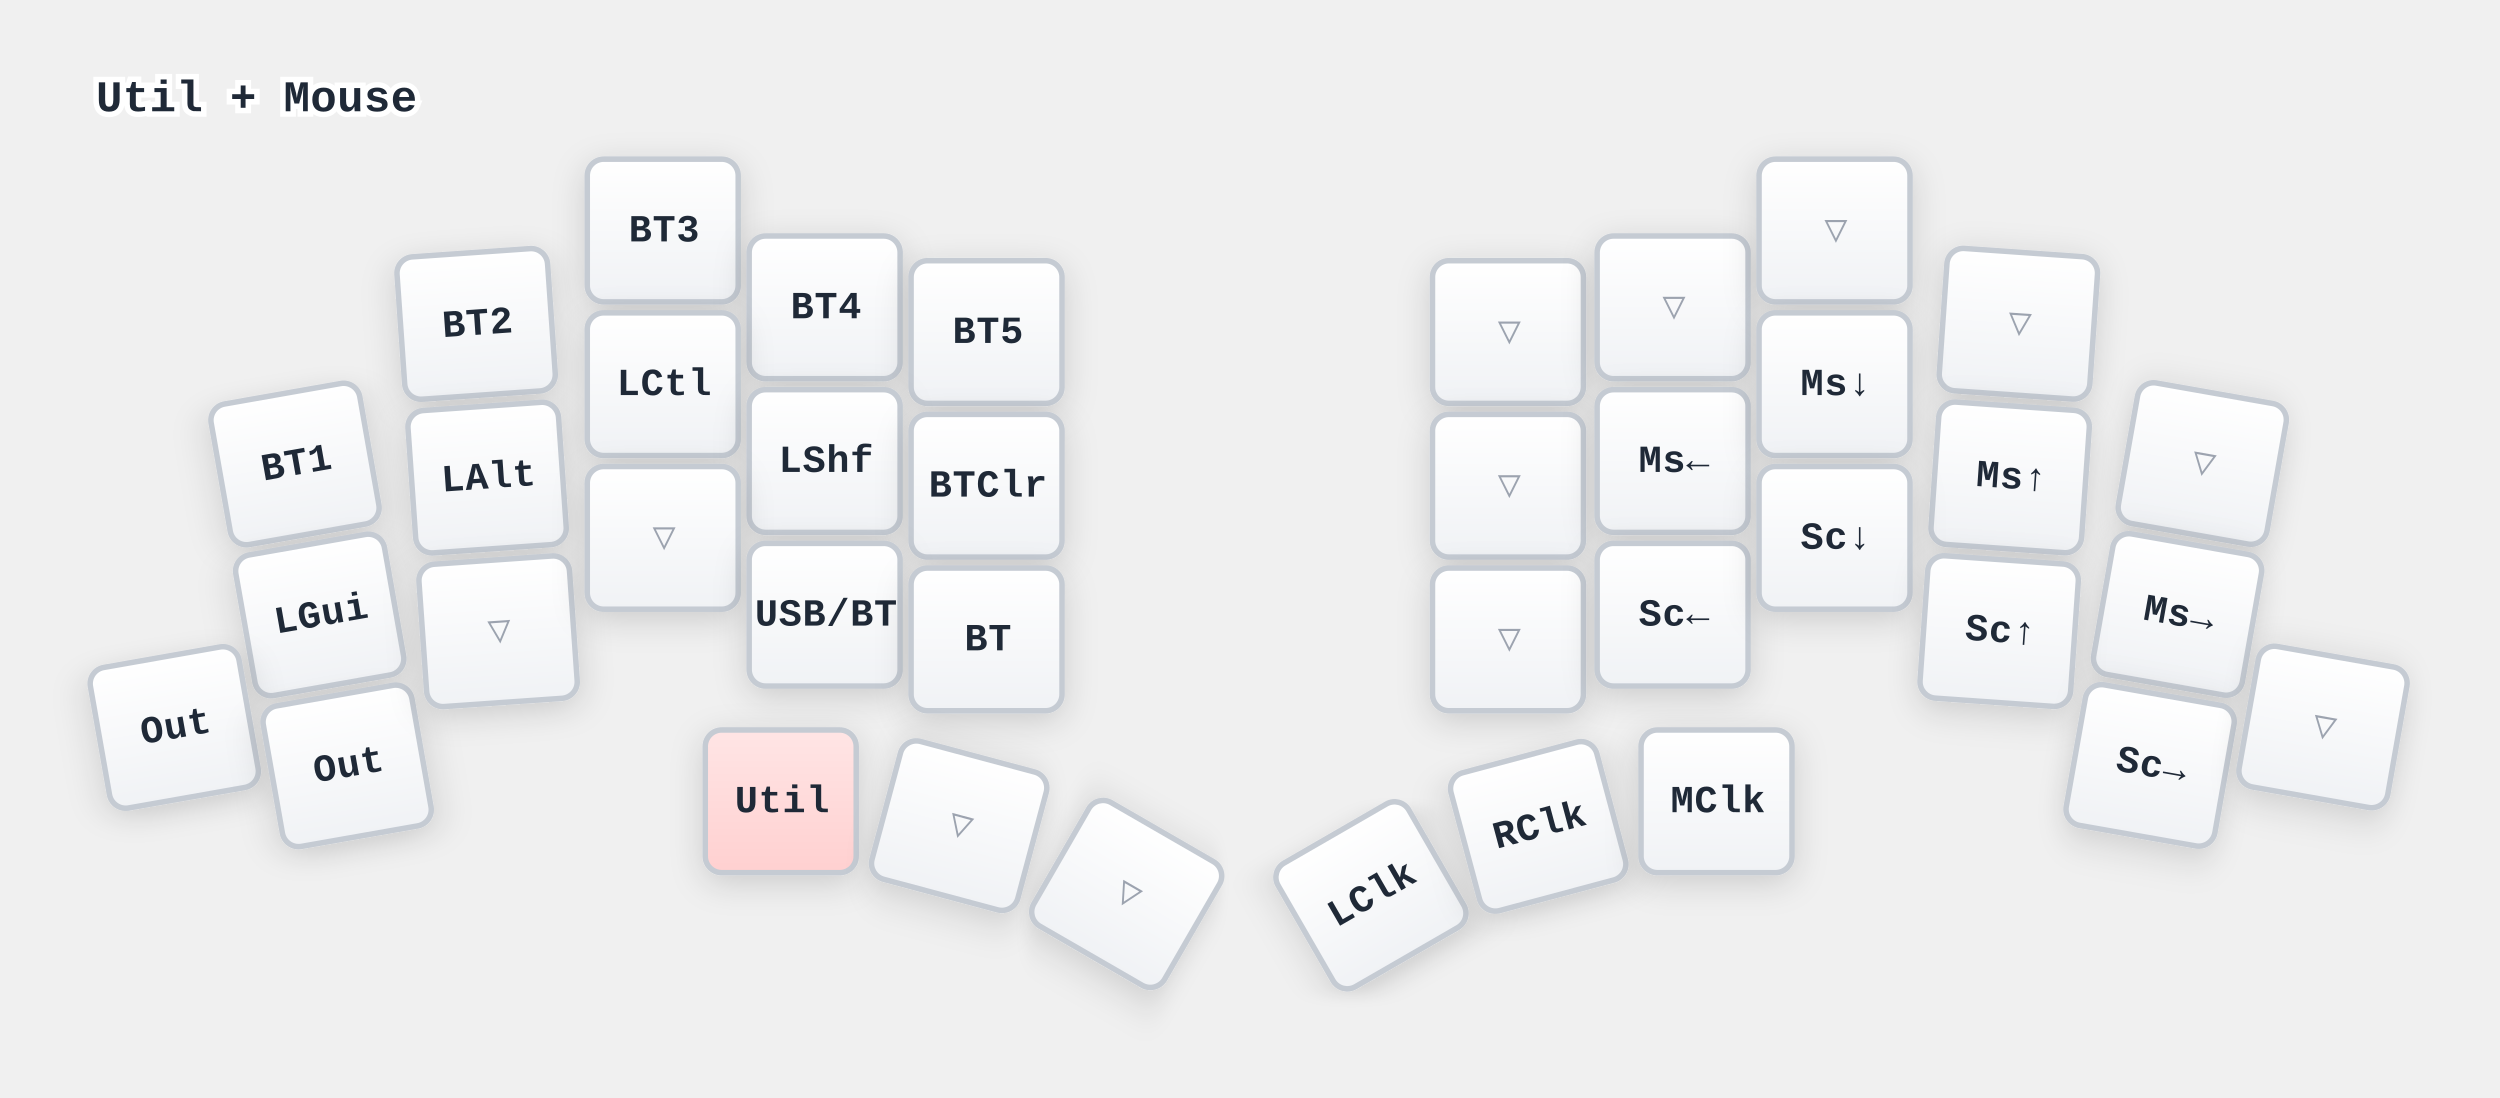
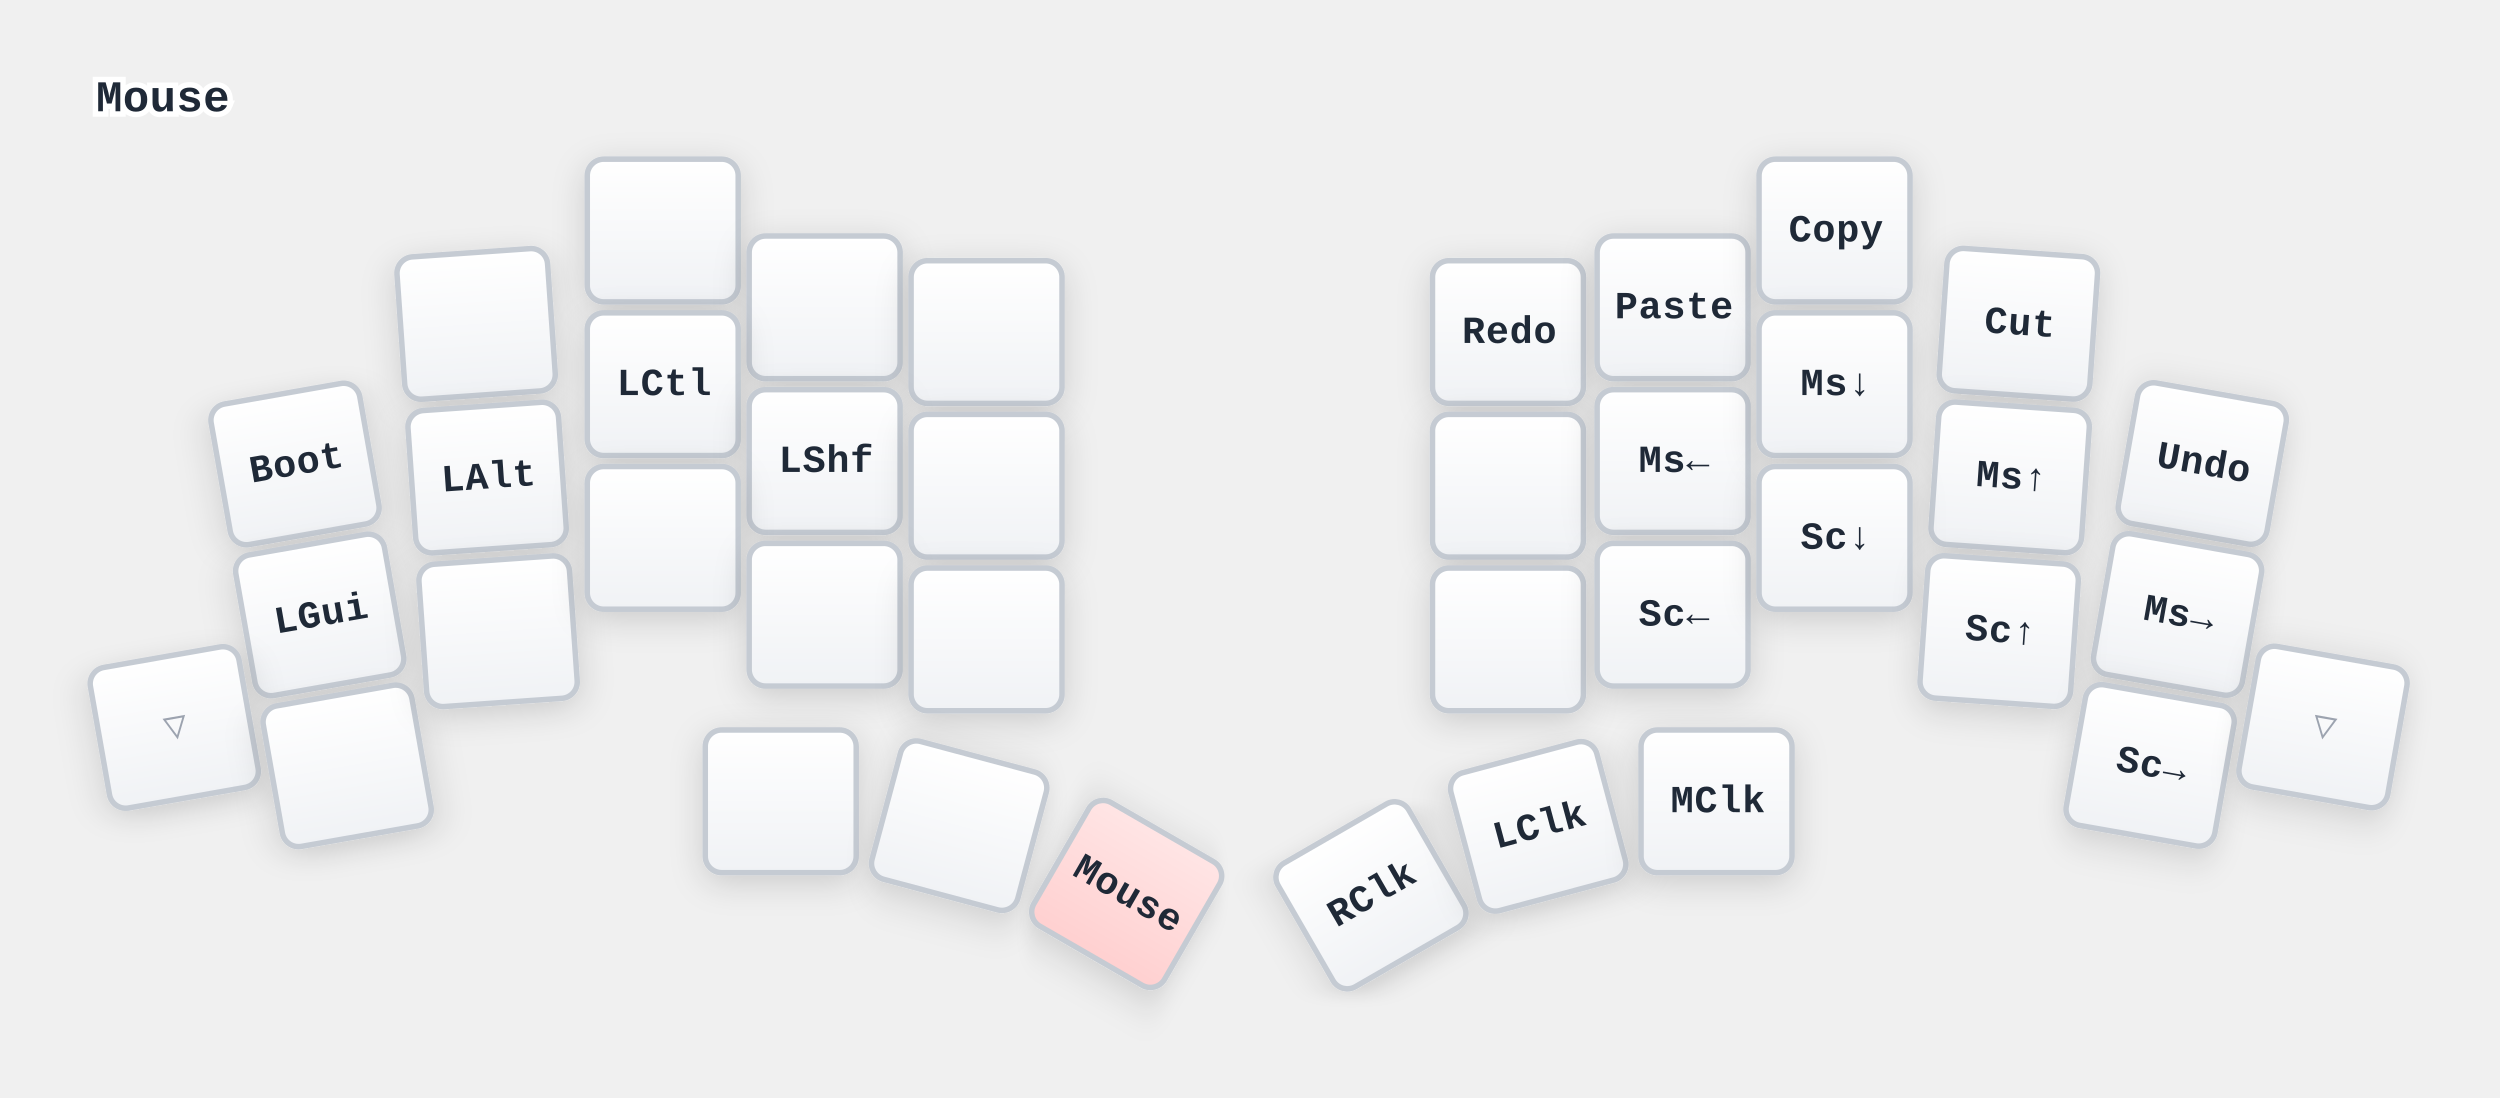
<svg xmlns="http://www.w3.org/2000/svg" width="911" height="400" viewBox="0 0 911 400" class="keymap">
  <defs>
    /* key gradients */
    <linearGradient id="keyGradient" x1="0%" y1="0%" x2="0%" y2="100%">
      <stop offset="0%" style="stop-color:#ffffff;stop-opacity:1" />
      <stop offset="100%" style="stop-color:#f0f2f5;stop-opacity:1" />
    </linearGradient>
    <linearGradient id="keyGradientCombo" x1="0%" y1="0%" x2="0%" y2="100%">
      <stop offset="0%" style="stop-color:#e3f2ff;stop-opacity:1" />
      <stop offset="100%" style="stop-color:#cfe7ff;stop-opacity:1" />
    </linearGradient>
    <linearGradient id="keyGradientHeld" x1="0%" y1="0%" x2="0%" y2="100%">
      <stop offset="0%" style="stop-color:#ffe5e5;stop-opacity:1" />
      <stop offset="100%" style="stop-color:#ffd0d0;stop-opacity:1" />
    </linearGradient>
    /* start glyphs */
    <svg id="mdi:skip-backward">
      <svg id="mdi-skip-backward" viewBox="0 0 24 24">
        <path d="M20,5V19L13,12M6,5V19H4V5M13,5V19L6,12" />
      </svg>
    </svg>
    <svg id="mdi:skip-forward">
      <svg id="mdi-skip-forward" viewBox="0 0 24 24">
        <path d="M4,5V19L11,12M18,5V19H20V5M11,5V19L18,12" />
      </svg>
    </svg>
    <svg id="mdi:volume-high">
      <svg id="mdi-volume-high" viewBox="0 0 24 24">
        <path d="M14,3.23V5.29C16.89,6.15 19,8.83 19,12C19,15.17 16.89,17.84 14,18.7V20.77C18,19.86 21,16.28 21,12C21,7.72 18,4.14 14,3.23M16.5,12C16.5,10.23 15.5,8.71 14,7.97V16C15.5,15.29 16.5,13.76 16.5,12M3,9V15H7L12,20V4L7,9H3Z" />
      </svg>
    </svg>
    <svg id="mdi:volume-medium">
      <svg id="mdi-volume-medium" viewBox="0 0 24 24">
        <path d="M5,9V15H9L14,20V4L9,9M18.5,12C18.5,10.23 17.5,8.71 16,7.97V16C17.5,15.29 18.5,13.76 18.5,12Z" />
      </svg>
    </svg>
    <svg id="mdi:volume-off">
      <svg id="mdi-volume-off" viewBox="0 0 24 24">
        <path d="M12,4L9.91,6.09L12,8.18M4.27,3L3,4.27L7.73,9H3V15H7L12,20V13.27L16.25,17.53C15.58,18.04 14.83,18.46 14,18.7V20.77C15.38,20.45 16.63,19.82 17.68,18.96L19.73,21L21,19.73L12,10.73M19,12C19,12.94 18.8,13.82 18.46,14.64L19.97,16.15C20.62,14.91 21,13.5 21,12C21,7.72 18,4.14 14,3.23V5.29C16.89,6.15 19,8.83 19,12M16.5,12C16.5,10.23 15.5,8.71 14,7.97V10.18L16.45,12.63C16.5,12.43 16.5,12.21 16.5,12Z" />
      </svg>
    </svg>
  </defs>/* end glyphs */
  <style>
    /* inherit to force styles through use tags */
    svg path {
      fill: inherit;
    }

    /* font and background color specifications */
    svg.keymap {
      font-family: 'Lilex Nerd Font', 'LilexNerdFont', SFMono-Regular, Consolas, Liberation Mono, Menlo, monospace;
      font-size: 12px;
      font-kerning: normal;
      text-rendering: optimizeLegibility;
      fill: #1f2937;
      font-variant-ligatures: none;
    }

    /* default key styling */
    rect.key {
      fill: url(#keyGradient);
      filter: drop-shadow(0 3px 6px rgba(0, 0, 0, 0.15));
    }

    rect.key {
      stroke: #c5cbd3;
      stroke-width: 2;
    }

    rect.combo {
      stroke: #8bb5e8;
      stroke-width: 2;
    }

    /* default key side styling, only used is draw_key_sides is set */
    rect.side {
      filter: brightness(90%);
    }

    /* color accent for combo boxes */
    rect.combo,
    rect.combo-separate {
      fill: url(#keyGradientCombo);
    }

    /* color accent for held keys */
    rect.held,
    rect.combo.held {
      fill: url(#keyGradientHeld);
    }

    /* color accent for ghost (optional) keys */
    rect.ghost,
    rect.combo.ghost {
      stroke-dasharray: 4, 4;
      stroke-width: 2;
    }

    text {
      text-anchor: middle;
      dominant-baseline: middle;
      letter-spacing: 0.01em;
    }

    /* main tap key text - larger and bold */
    text.tap {
      font-size: 14px;
      font-weight: 700;
      letter-spacing: 0.02em;
    }

    /* nerd font icons - ensure proper centering */
    text.tap.icon {
      font-size: 22px;
      dominant-baseline: central;
      text-anchor: middle;
      transform: translateY(0px);
      line-height: 1;
    }

    /* specific adjustments for different icon types */
    text.tap.icon.offset-full {
      transform: translate(-5px, 0px);
    }

    text.tap.icon.offset-half {
      transform: translate(-2.5px, 0px);
    }

    /* tap text with shifted - position left of center */
    text.tap.has-shifted {
      text-anchor: end;
      dominant-baseline: middle;
      transform: translateX(-4px);
      font-size: 18px;
      font-weight: 700;
    }

    /* styling for layer labels */
    text.label {
      font-weight: bold;
      text-anchor: start;
      stroke: white;
      stroke-width: 4;
      paint-order: stroke;
    }

    /* styling for optional footer */
    text.footer {
      text-anchor: end;
      dominant-baseline: auto;
      stroke: white;
      stroke-width: 4;
      paint-order: stroke;
    }

    /* styling for combo tap, and key non-tap label text */
    text.combo,
    text.hold,
    text.shifted,
    text.left,
    text.right {
      font-size: 11px;
      font-weight: 700;
      opacity: 0.95;
    }

    /* hold text positioned at bottom of key */
    text.hold {
      text-anchor: middle;
      dominant-baseline: auto;
      transform: translateY(18px);
    }

    /* shifted text positioned right of center */
    text.shifted {
      text-anchor: start;
      dominant-baseline: middle;
      transform: translateX(4px);
      font-size: 18px;
      font-weight: 700;
      opacity: 1;
    }

    text.left {
      text-anchor: start;
    }

    text.right {
      text-anchor: end;
    }

    /* layer activators */
    text.layer-activator {
      font-weight: 700;
      opacity: 0.9;
    }

    /* styling for hold/shifted label text in combo box */
    text.combo.hold,
    text.combo.shifted,
    text.combo.left,
    text.combo.right {
      font-size: 7.5px;
    }

    /* size variants for hold/shifted labels */
    text.small {
      font-size: 9px;
    }

    text.smaller {
      font-size: 6.5px;
      letter-spacing: -0.01em;
    }

    text.tiny {
      font-size: 6px;
      letter-spacing: -0.02em;
    }

    /* lighter symbol for transparent keys */
    text.trans {
      fill: #9ca3af;
    }

    /* styling for combo dendrons */
    path.combo {
      stroke-width: 1;
      stroke: #9ca3af;
      fill: none;
    }

    /* Start Tabler Icons Cleanup */
    /* cannot use height/width with glyphs */
    .icon-tabler&gt;path {
      fill: inherit;
      stroke: inherit;
      stroke-width: 2;
    }

    /* hide tabler's default box */
    .icon-tabler&gt;path[stroke="none"][fill="none"] {
      visibility: hidden;
    }

    /* End Tabler Icons Cleanup */

    svg.keymap {
      fill: #1f2937;
    }

    rect.key {
      fill: url(#keyGradient);
      filter: drop-shadow(0 3px 6px rgba(0, 0, 0, 0.15));
      stroke: #c5cbd3;
      stroke-width: 2;
    }

    rect.combo {
      stroke: #8bb5e8;
      stroke-width: 2;
    }

    rect.combo,
    rect.combo-separate {
      fill: url(#keyGradientCombo);
    }

    rect.held,
    rect.combo.held {
      fill: url(#keyGradientHeld);
    }

    text.label,
    text.footer {
      stroke: white;
    }

    text.trans {
      fill: #9ca3af;
    }

    path.combo {
      stroke: #9ca3af;
    }
  </style>
  <g transform="translate(30, 0)">
    <g transform="translate(0, 56)">
-       <text x="5" y="-20" class="label" font-size="16">Util + Mouse</text>
+       <text x="5" y="-20" class="label" font-size="16">Mouse</text>
      <g transform="translate(78, 113) rotate(-10.0)" class="key keypos-0">
        <rect rx="6" ry="6" x="-28" y="-26" width="55" height="52" class="key" />
-         <text x="0" y="0" class="key tap">BT1</text>
+         <text x="0" y="0" class="key tap">Boot</text>
      </g>
      <g transform="translate(144, 62) rotate(-4.0)" class="key keypos-1">
        <rect rx="6" ry="6" x="-28" y="-26" width="55" height="52" class="key" />
-         <text x="0" y="0" class="key tap">BT2</text>
+         <text x="0" y="0" class="key tap" />
      </g>
      <g transform="translate(212, 28)" class="key keypos-2">
        <rect rx="6" ry="6" x="-28" y="-26" width="55" height="52" class="key" />
-         <text x="0" y="0" class="key tap">BT3</text>
+         <text x="0" y="0" class="key tap" />
      </g>
      <g transform="translate(271, 56)" class="key keypos-3">
        <rect rx="6" ry="6" x="-28" y="-26" width="55" height="52" class="key" />
-         <text x="0" y="0" class="key tap">BT4</text>
+         <text x="0" y="0" class="key tap" />
      </g>
      <g transform="translate(330, 65)" class="key keypos-4">
        <rect rx="6" ry="6" x="-28" y="-26" width="55" height="52" class="key" />
-         <text x="0" y="0" class="key tap">BT5</text>
+         <text x="0" y="0" class="key tap" />
      </g>
      <g transform="translate(520, 65)" class="key keypos-5">
        <rect rx="6" ry="6" x="-28" y="-26" width="55" height="52" class="key" />
+         <text x="0" y="0" class="key tap">Redo</text>
+       </g>
+       <g transform="translate(580, 56)" class="key keypos-6">
+         <rect rx="6" ry="6" x="-28" y="-26" width="55" height="52" class="key" />
+         <text x="0" y="0" class="key tap">Paste</text>
+       </g>
+       <g transform="translate(639, 28)" class="key keypos-7">
+         <rect rx="6" ry="6" x="-28" y="-26" width="55" height="52" class="key" />
+         <text x="0" y="0" class="key tap">Copy</text>
+       </g>
+       <g transform="translate(706, 62) rotate(4.0)" class="key keypos-8">
+         <rect rx="6" ry="6" x="-28" y="-26" width="55" height="52" class="key" />
+         <text x="0" y="0" class="key tap">Cut</text>
+       </g>
+       <g transform="translate(773, 113) rotate(10.0)" class="key keypos-9">
+         <rect rx="6" ry="6" x="-28" y="-26" width="55" height="52" class="key" />
+         <text x="0" y="0" class="key tap">Undo</text>
+       </g>
+       <g transform="translate(87, 168) rotate(-10.0)" class="key keypos-10">
+         <rect rx="6" ry="6" x="-28" y="-26" width="55" height="52" class="key" />
+         <text x="0" y="0" class="key tap">LGui</text>
+       </g>
+       <g transform="translate(148, 118) rotate(-4.0)" class="key keypos-11">
+         <rect rx="6" ry="6" x="-28" y="-26" width="55" height="52" class="key" />
+         <text x="0" y="0" class="key tap">LAlt</text>
+       </g>
+       <g transform="translate(212, 84)" class="key keypos-12">
+         <rect rx="6" ry="6" x="-28" y="-26" width="55" height="52" class="key" />
+         <text x="0" y="0" class="key tap">LCtl</text>
+       </g>
+       <g transform="translate(271, 112)" class="key keypos-13">
+         <rect rx="6" ry="6" x="-28" y="-26" width="55" height="52" class="key" />
+         <text x="0" y="0" class="key tap">LShf</text>
+       </g>
+       <g transform="translate(330, 121)" class="key keypos-14">
+         <rect rx="6" ry="6" x="-28" y="-26" width="55" height="52" class="key" />
+         <text x="0" y="0" class="key tap" />
+       </g>
+       <g transform="translate(520, 121)" class="key keypos-15">
+         <rect rx="6" ry="6" x="-28" y="-26" width="55" height="52" class="key" />
+         <text x="0" y="0" class="key tap" />
+       </g>
+       <g transform="translate(580, 112)" class="key keypos-16">
+         <rect rx="6" ry="6" x="-28" y="-26" width="55" height="52" class="key" />
+         <text x="0" y="0" class="key tap">Ms←</text>
+       </g>
+       <g transform="translate(639, 84)" class="key keypos-17">
+         <rect rx="6" ry="6" x="-28" y="-26" width="55" height="52" class="key" />
+         <text x="0" y="0" class="key tap">Ms↓</text>
+       </g>
+       <g transform="translate(703, 118) rotate(4.0)" class="key keypos-18">
+         <rect rx="6" ry="6" x="-28" y="-26" width="55" height="52" class="key" />
+         <text x="0" y="0" class="key tap">Ms↑</text>
+       </g>
+       <g transform="translate(764, 168) rotate(10.0)" class="key keypos-19">
+         <rect rx="6" ry="6" x="-28" y="-26" width="55" height="52" class="key" />
+         <text x="0" y="0" class="key tap">Ms→</text>
+       </g>
+       <g transform="translate(34, 209) rotate(-10.0)" class="key keypos-20">
+         <rect rx="6" ry="6" x="-28" y="-26" width="55" height="52" class="key" />
        <text x="0" y="0" class="key tap trans">▽</text>
      </g>
-       <g transform="translate(580, 56)" class="key keypos-6">
+       <g transform="translate(97, 223) rotate(-10.0)" class="key keypos-21">
+         <rect rx="6" ry="6" x="-28" y="-26" width="55" height="52" class="key" />
+         <text x="0" y="0" class="key tap" />
+       </g>
+       <g transform="translate(152, 174) rotate(-4.0)" class="key keypos-22">
+         <rect rx="6" ry="6" x="-28" y="-26" width="55" height="52" class="key" />
+         <text x="0" y="0" class="key tap" />
+       </g>
+       <g transform="translate(212, 140)" class="key keypos-23">
+         <rect rx="6" ry="6" x="-28" y="-26" width="55" height="52" class="key" />
+         <text x="0" y="0" class="key tap" />
+       </g>
+       <g transform="translate(271, 168)" class="key keypos-24">
+         <rect rx="6" ry="6" x="-28" y="-26" width="55" height="52" class="key" />
+         <text x="0" y="0" class="key tap" />
+       </g>
+       <g transform="translate(330, 177)" class="key keypos-25">
+         <rect rx="6" ry="6" x="-28" y="-26" width="55" height="52" class="key" />
+         <text x="0" y="0" class="key tap" />
+       </g>
+       <g transform="translate(520, 177)" class="key keypos-26">
+         <rect rx="6" ry="6" x="-28" y="-26" width="55" height="52" class="key" />
+         <text x="0" y="0" class="key tap" />
+       </g>
+       <g transform="translate(580, 168)" class="key keypos-27">
+         <rect rx="6" ry="6" x="-28" y="-26" width="55" height="52" class="key" />
+         <text x="0" y="0" class="key tap">Sc←</text>
+       </g>
+       <g transform="translate(639, 140)" class="key keypos-28">
+         <rect rx="6" ry="6" x="-28" y="-26" width="55" height="52" class="key" />
+         <text x="0" y="0" class="key tap">Sc↓</text>
+       </g>
+       <g transform="translate(699, 174) rotate(4.0)" class="key keypos-29">
+         <rect rx="6" ry="6" x="-28" y="-26" width="55" height="52" class="key" />
+         <text x="0" y="0" class="key tap">Sc↑</text>
+       </g>
+       <g transform="translate(754, 223) rotate(10.0)" class="key keypos-30">
+         <rect rx="6" ry="6" x="-28" y="-26" width="55" height="52" class="key" />
+         <text x="0" y="0" class="key tap">Sc→</text>
+       </g>
+       <g transform="translate(817, 209) rotate(10.0)" class="key keypos-31">
        <rect rx="6" ry="6" x="-28" y="-26" width="55" height="52" class="key" />
        <text x="0" y="0" class="key tap trans">▽</text>
      </g>
-       <g transform="translate(639, 28)" class="key keypos-7">
-         <rect rx="6" ry="6" x="-28" y="-26" width="55" height="52" class="key" />
-         <text x="0" y="0" class="key tap trans">▽</text>
-       </g>
-       <g transform="translate(706, 62) rotate(4.0)" class="key keypos-8">
-         <rect rx="6" ry="6" x="-28" y="-26" width="55" height="52" class="key" />
-         <text x="0" y="0" class="key tap trans">▽</text>
-       </g>
-       <g transform="translate(773, 113) rotate(10.0)" class="key keypos-9">
-         <rect rx="6" ry="6" x="-28" y="-26" width="55" height="52" class="key" />
-         <text x="0" y="0" class="key tap trans">▽</text>
-       </g>
-       <g transform="translate(87, 168) rotate(-10.0)" class="key keypos-10">
-         <rect rx="6" ry="6" x="-28" y="-26" width="55" height="52" class="key" />
-         <text x="0" y="0" class="key tap">LGui</text>
-       </g>
-       <g transform="translate(148, 118) rotate(-4.0)" class="key keypos-11">
-         <rect rx="6" ry="6" x="-28" y="-26" width="55" height="52" class="key" />
-         <text x="0" y="0" class="key tap">LAlt</text>
-       </g>
-       <g transform="translate(212, 84)" class="key keypos-12">
-         <rect rx="6" ry="6" x="-28" y="-26" width="55" height="52" class="key" />
-         <text x="0" y="0" class="key tap">LCtl</text>
-       </g>
-       <g transform="translate(271, 112)" class="key keypos-13">
-         <rect rx="6" ry="6" x="-28" y="-26" width="55" height="52" class="key" />
-         <text x="0" y="0" class="key tap">LShf</text>
-       </g>
-       <g transform="translate(330, 121)" class="key keypos-14">
-         <rect rx="6" ry="6" x="-28" y="-26" width="55" height="52" class="key" />
-         <text x="0" y="0" class="key tap">BTClr</text>
-       </g>
-       <g transform="translate(520, 121)" class="key keypos-15">
-         <rect rx="6" ry="6" x="-28" y="-26" width="55" height="52" class="key" />
-         <text x="0" y="0" class="key tap trans">▽</text>
-       </g>
-       <g transform="translate(580, 112)" class="key keypos-16">
-         <rect rx="6" ry="6" x="-28" y="-26" width="55" height="52" class="key" />
-         <text x="0" y="0" class="key tap">Ms←</text>
-       </g>
-       <g transform="translate(639, 84)" class="key keypos-17">
-         <rect rx="6" ry="6" x="-28" y="-26" width="55" height="52" class="key" />
-         <text x="0" y="0" class="key tap">Ms↓</text>
-       </g>
-       <g transform="translate(703, 118) rotate(4.0)" class="key keypos-18">
-         <rect rx="6" ry="6" x="-28" y="-26" width="55" height="52" class="key" />
-         <text x="0" y="0" class="key tap">Ms↑</text>
-       </g>
-       <g transform="translate(764, 168) rotate(10.0)" class="key keypos-19">
-         <rect rx="6" ry="6" x="-28" y="-26" width="55" height="52" class="key" />
-         <text x="0" y="0" class="key tap">Ms→</text>
-       </g>
-       <g transform="translate(34, 209) rotate(-10.0)" class="key keypos-20">
-         <rect rx="6" ry="6" x="-28" y="-26" width="55" height="52" class="key" />
-         <text x="0" y="0" class="key tap">Out</text>
-       </g>
-       <g transform="translate(97, 223) rotate(-10.0)" class="key keypos-21">
-         <rect rx="6" ry="6" x="-28" y="-26" width="55" height="52" class="key" />
-         <text x="0" y="0" class="key tap">Out</text>
-       </g>
-       <g transform="translate(152, 174) rotate(-4.0)" class="key keypos-22">
-         <rect rx="6" ry="6" x="-28" y="-26" width="55" height="52" class="key" />
-         <text x="0" y="0" class="key tap trans">▽</text>
-       </g>
-       <g transform="translate(212, 140)" class="key keypos-23">
-         <rect rx="6" ry="6" x="-28" y="-26" width="55" height="52" class="key" />
-         <text x="0" y="0" class="key tap trans">▽</text>
-       </g>
-       <g transform="translate(271, 168)" class="key keypos-24">
-         <rect rx="6" ry="6" x="-28" y="-26" width="55" height="52" class="key" />
-         <text x="0" y="0" class="key tap">USB/BT</text>
-       </g>
-       <g transform="translate(330, 177)" class="key keypos-25">
-         <rect rx="6" ry="6" x="-28" y="-26" width="55" height="52" class="key" />
-         <text x="0" y="0" class="key tap">BT</text>
-       </g>
-       <g transform="translate(520, 177)" class="key keypos-26">
-         <rect rx="6" ry="6" x="-28" y="-26" width="55" height="52" class="key" />
-         <text x="0" y="0" class="key tap trans">▽</text>
-       </g>
-       <g transform="translate(580, 168)" class="key keypos-27">
-         <rect rx="6" ry="6" x="-28" y="-26" width="55" height="52" class="key" />
-         <text x="0" y="0" class="key tap">Sc←</text>
-       </g>
-       <g transform="translate(639, 140)" class="key keypos-28">
-         <rect rx="6" ry="6" x="-28" y="-26" width="55" height="52" class="key" />
-         <text x="0" y="0" class="key tap">Sc↓</text>
-       </g>
-       <g transform="translate(699, 174) rotate(4.0)" class="key keypos-29">
-         <rect rx="6" ry="6" x="-28" y="-26" width="55" height="52" class="key" />
-         <text x="0" y="0" class="key tap">Sc↑</text>
-       </g>
-       <g transform="translate(754, 223) rotate(10.0)" class="key keypos-30">
-         <rect rx="6" ry="6" x="-28" y="-26" width="55" height="52" class="key" />
-         <text x="0" y="0" class="key tap">Sc→</text>
-       </g>
-       <g transform="translate(817, 209) rotate(10.0)" class="key keypos-31">
-         <rect rx="6" ry="6" x="-28" y="-26" width="55" height="52" class="key" />
-         <text x="0" y="0" class="key tap trans">▽</text>
-       </g>
      <g transform="translate(255, 236)" class="key keypos-32">
+         <rect rx="6" ry="6" x="-28" y="-26" width="55" height="52" class="key" />
+         <text x="0" y="0" class="key tap" />
+       </g>
+       <g transform="translate(320, 245) rotate(15.0)" class="key keypos-33">
+         <rect rx="6" ry="6" x="-28" y="-26" width="55" height="52" class="key" />
+         <text x="0" y="0" class="key tap" />
+       </g>
+       <g transform="translate(381, 270) rotate(30.0)" class="key keypos-34">
        <rect rx="6" ry="6" x="-28" y="-26" width="55" height="52" class="key held" />
-         <text x="0" y="0" class="key tap">Util</text>
-       </g>
-       <g transform="translate(320, 245) rotate(15.0)" class="key keypos-33">
-         <rect rx="6" ry="6" x="-28" y="-26" width="55" height="52" class="key" />
-         <text x="0" y="0" class="key tap trans">▽</text>
-       </g>
-       <g transform="translate(381, 270) rotate(30.0)" class="key keypos-34">
-         <rect rx="6" ry="6" x="-28" y="-26" width="55" height="52" class="key" />
-         <text x="0" y="0" class="key tap trans">▽</text>
+         <text x="0" y="0" class="key tap">Mouse</text>
      </g>
      <g transform="translate(470, 270) rotate(-30.0)" class="key keypos-35">
        <rect rx="6" ry="6" x="-28" y="-26" width="55" height="52" class="key" />
+         <text x="0" y="0" class="key tap">RClk</text>
+       </g>
+       <g transform="translate(531, 245) rotate(-15.0)" class="key keypos-36">
+         <rect rx="6" ry="6" x="-28" y="-26" width="55" height="52" class="key" />
        <text x="0" y="0" class="key tap">LClk</text>
-       </g>
-       <g transform="translate(531, 245) rotate(-15.0)" class="key keypos-36">
-         <rect rx="6" ry="6" x="-28" y="-26" width="55" height="52" class="key" />
-         <text x="0" y="0" class="key tap">RClk</text>
      </g>
      <g transform="translate(596, 236)" class="key keypos-37">
        <rect rx="6" ry="6" x="-28" y="-26" width="55" height="52" class="key" />
        <text x="0" y="0" class="key tap">MClk</text>
      </g>
    </g>
  </g>
</svg>
